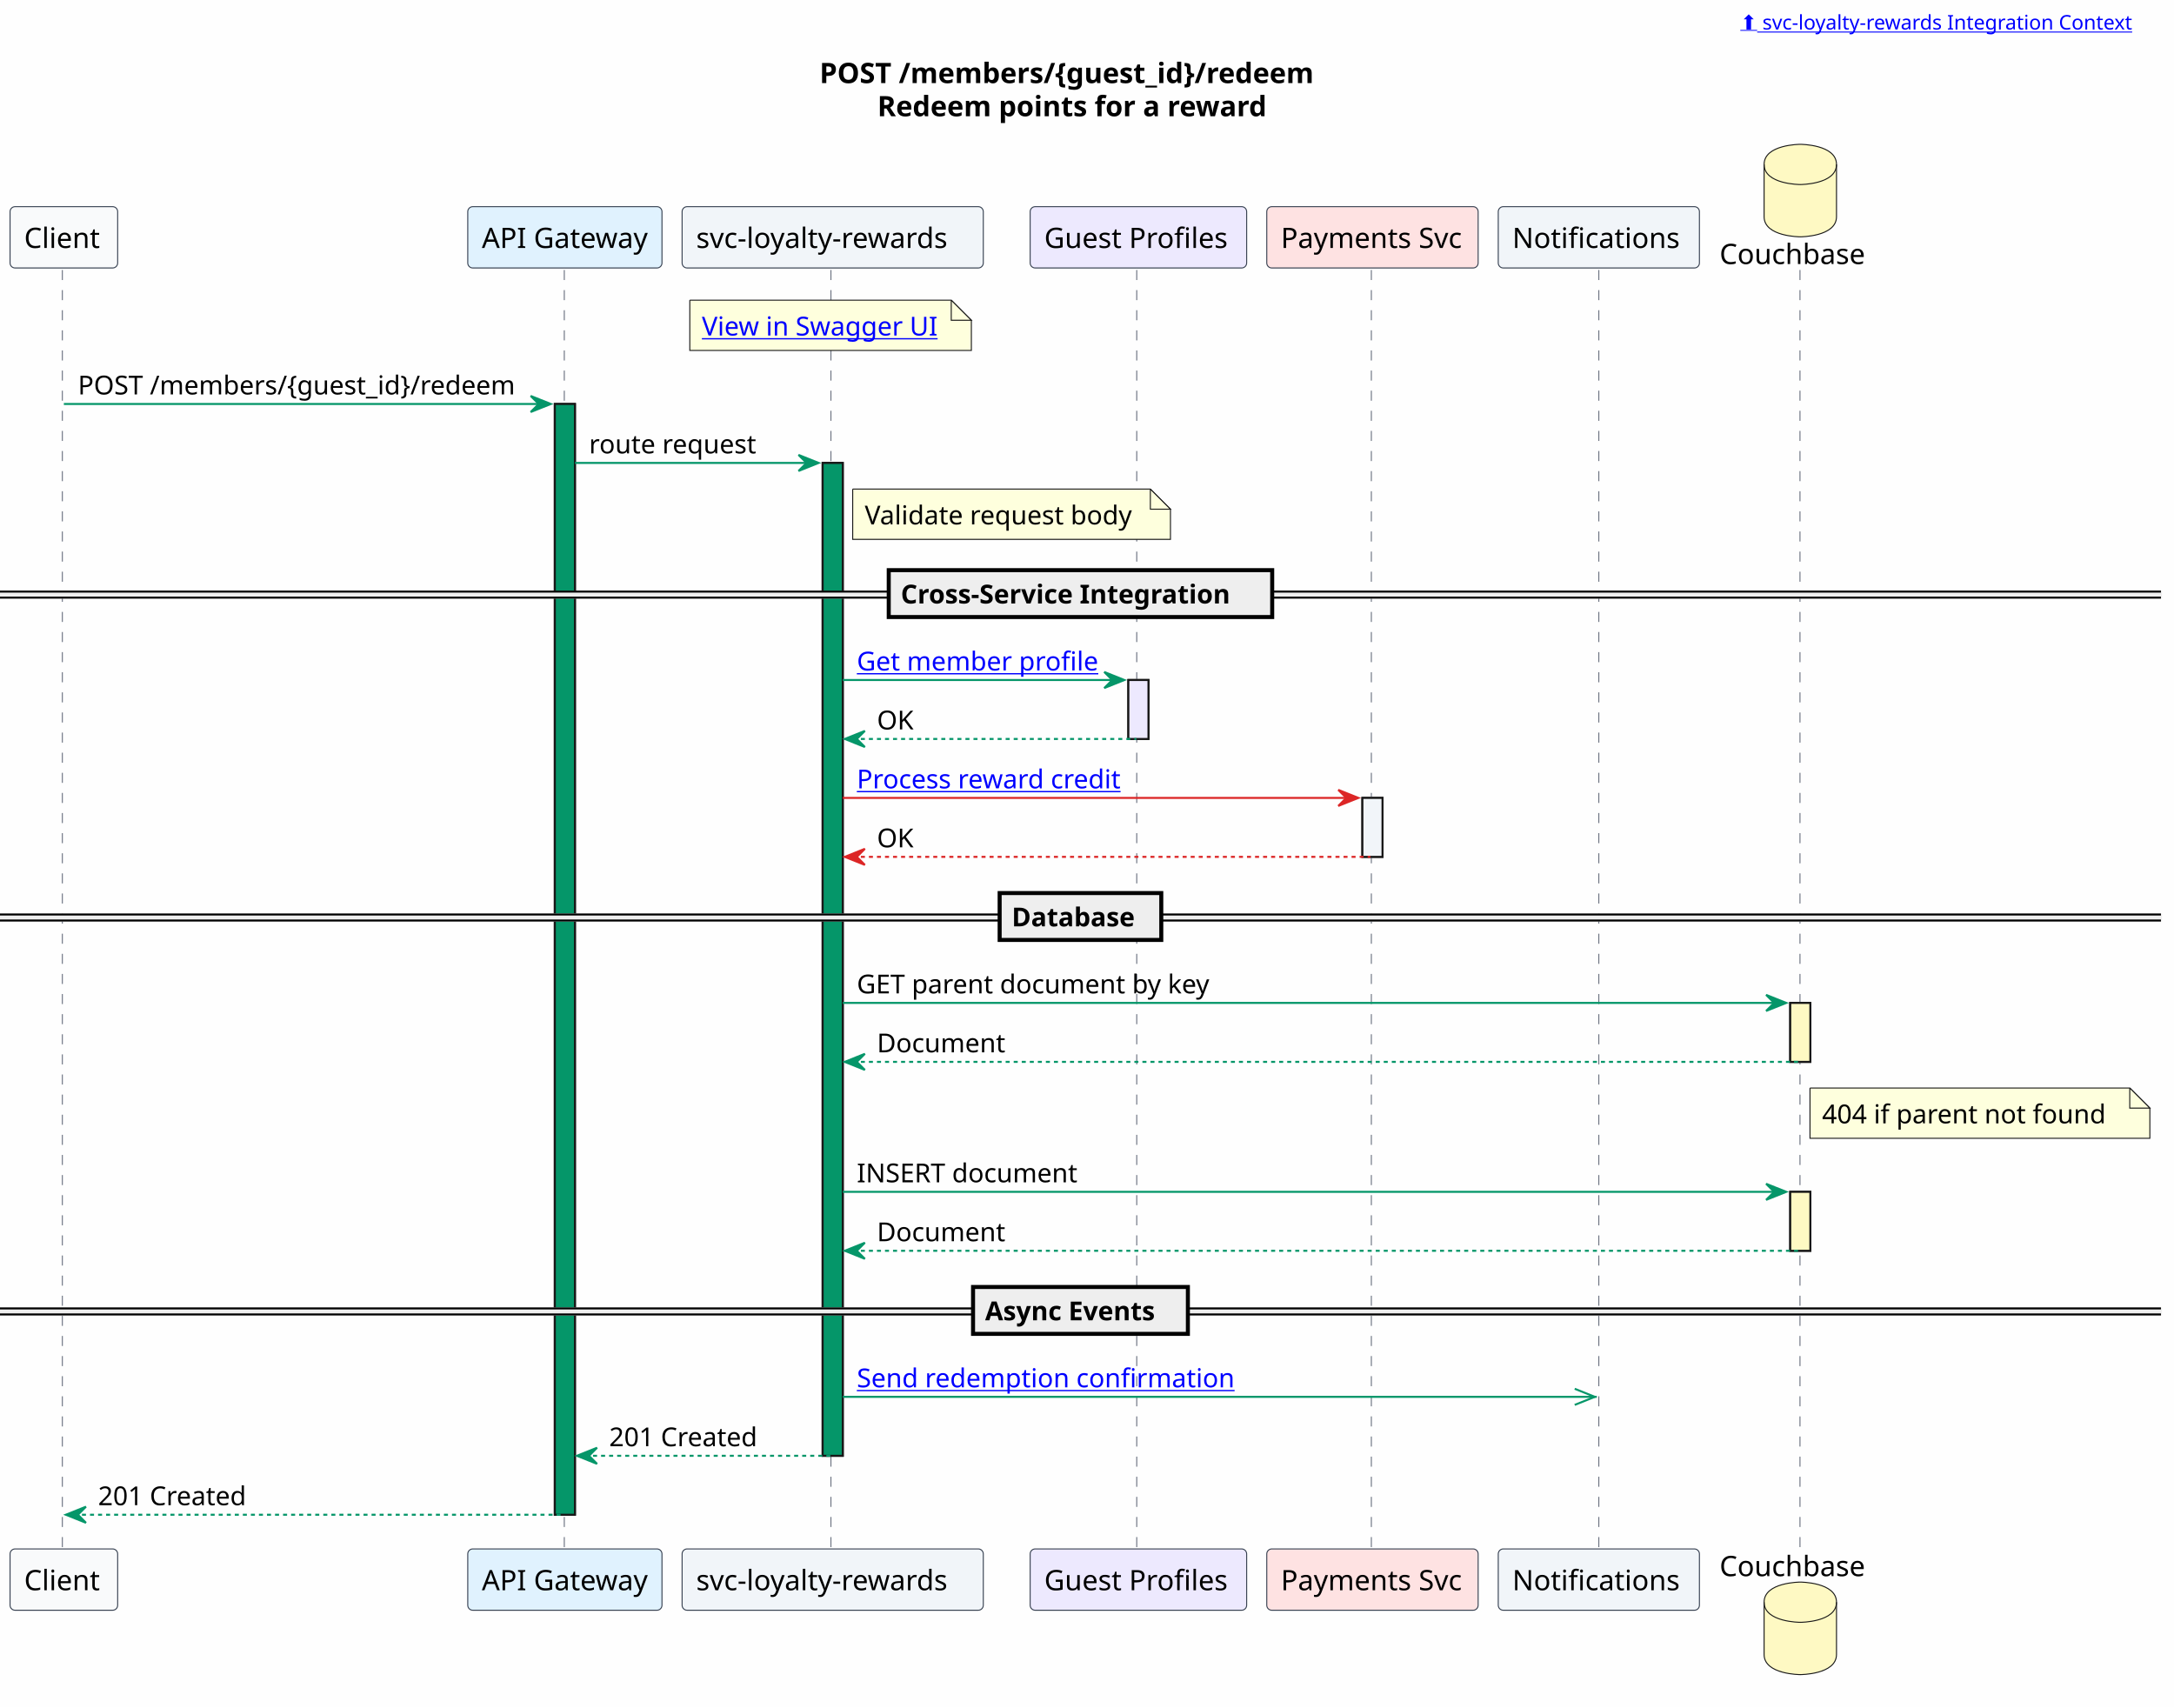
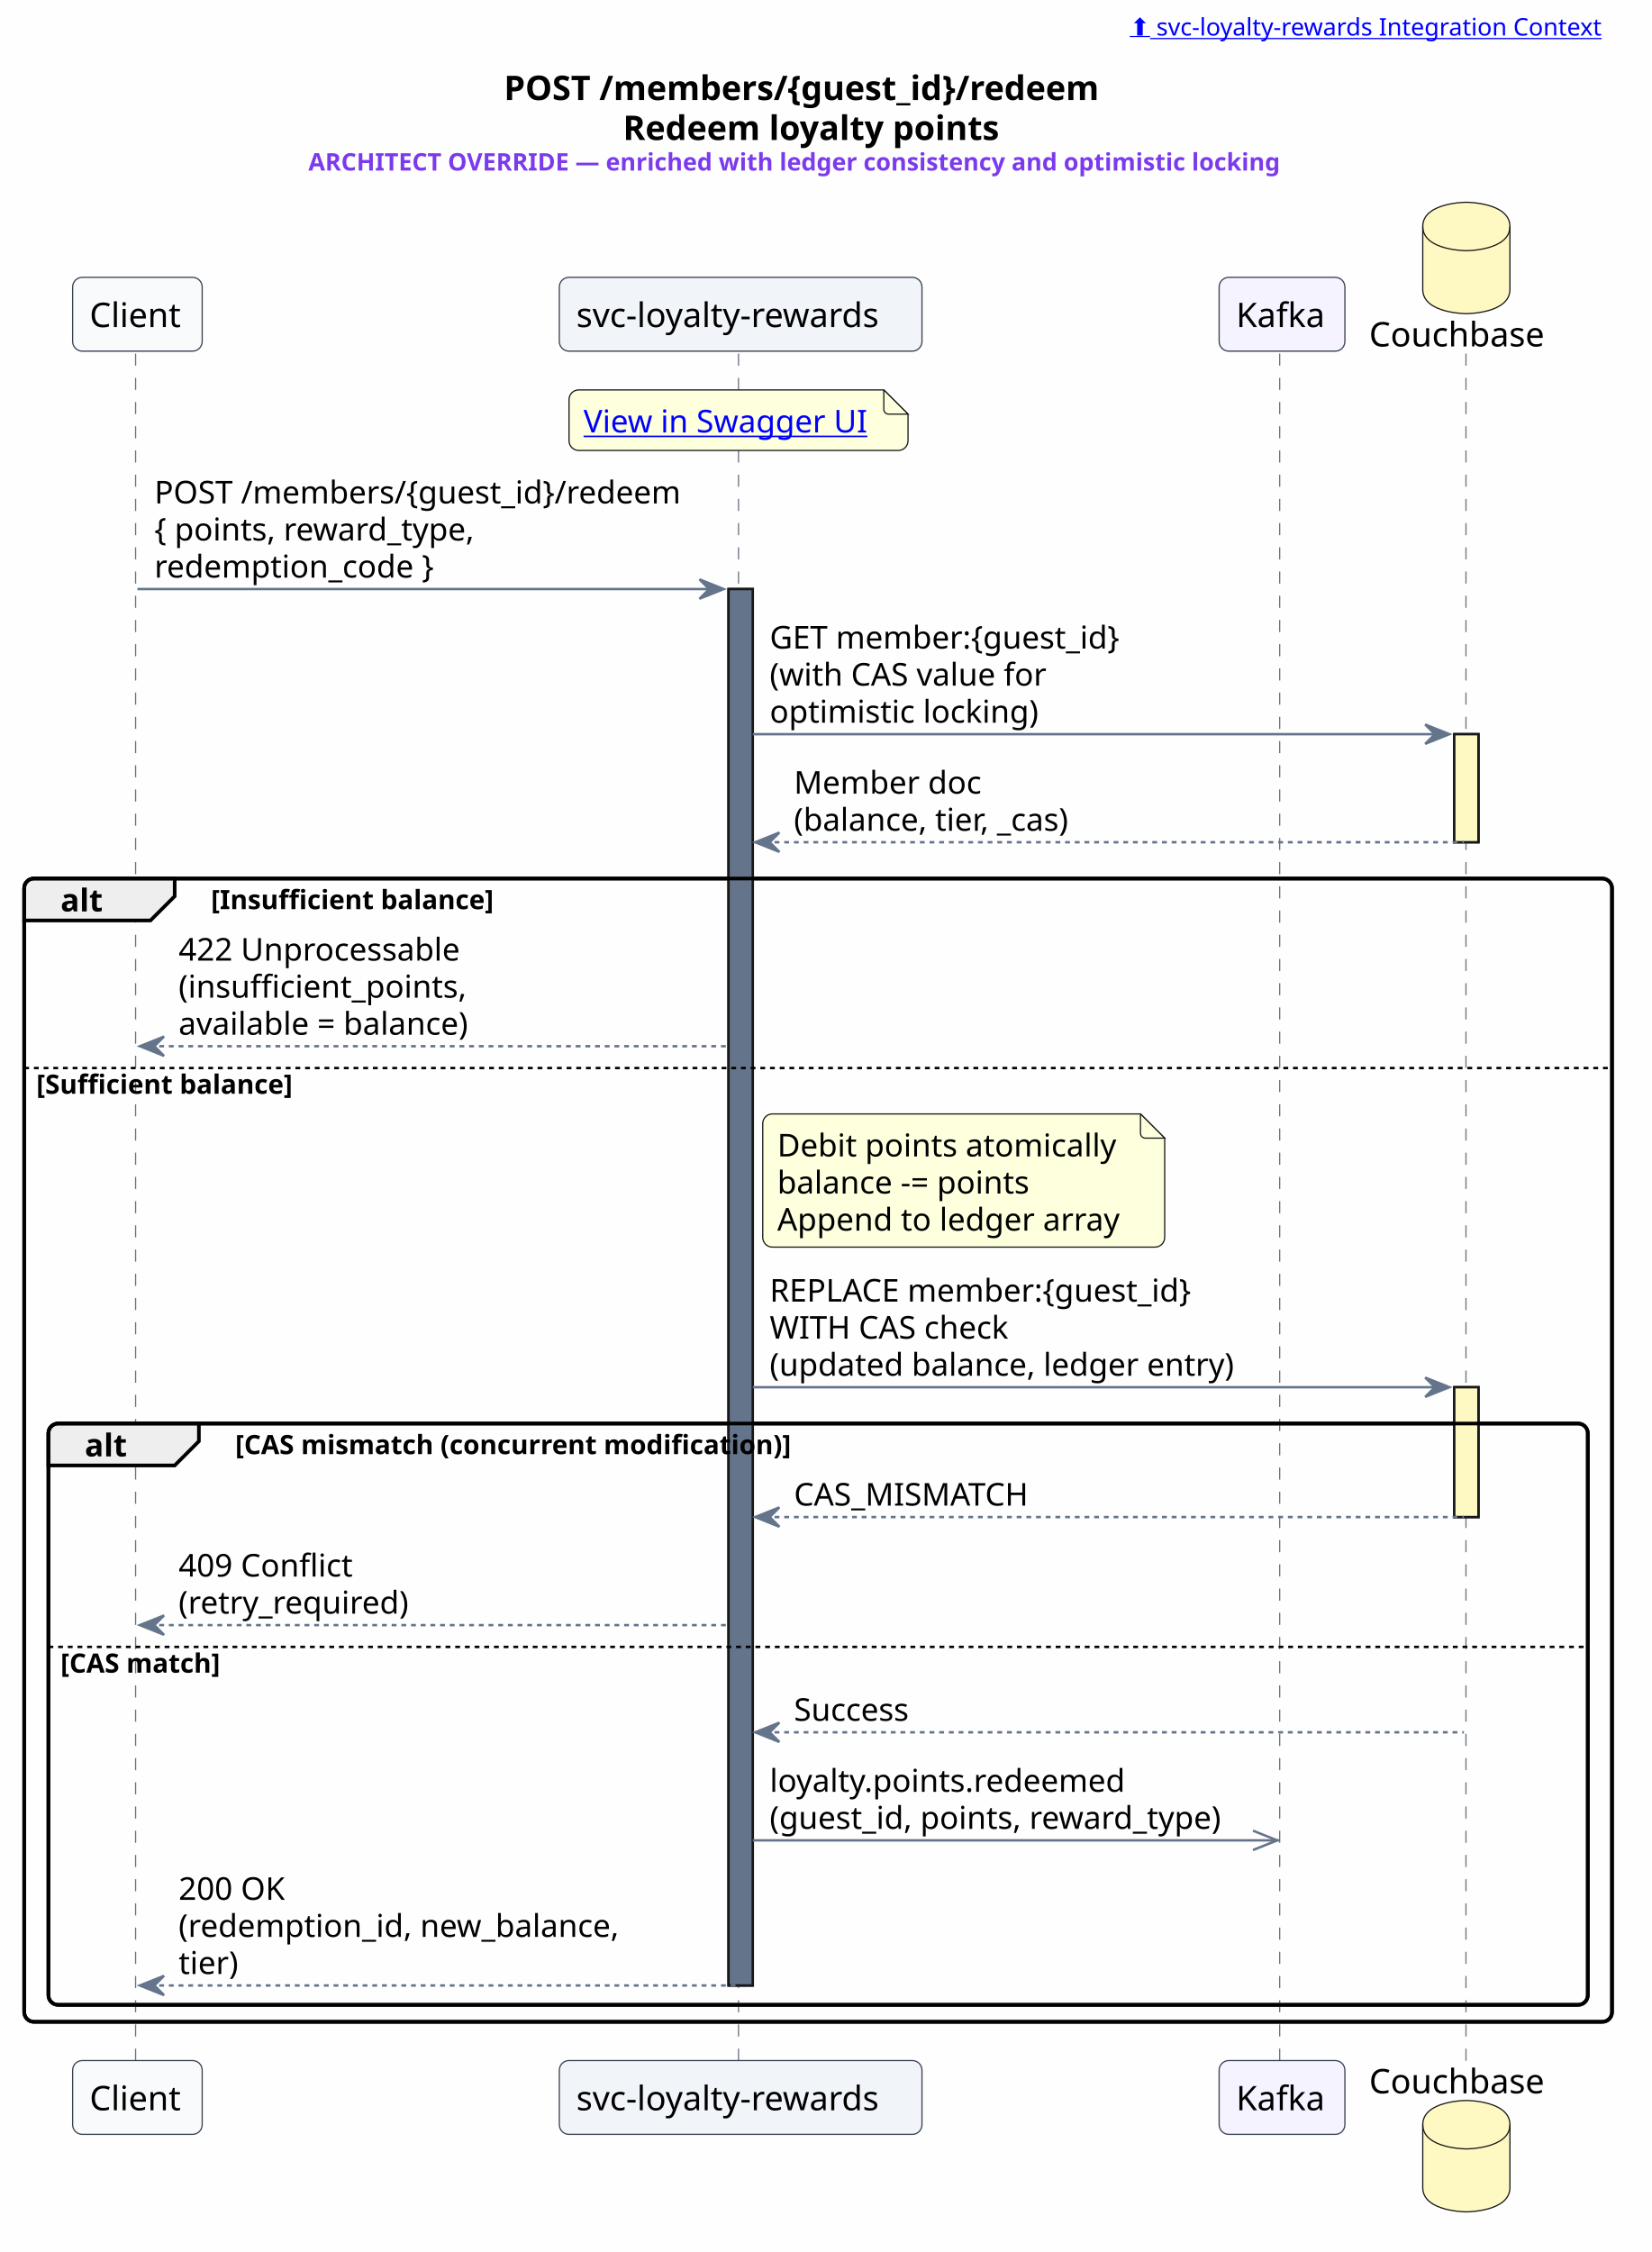
- <svg xmlns="http://www.w3.org/2000/svg" xmlns:xlink="http://www.w3.org/1999/xlink" contentStyleType="text/css" data-diagram-type="SEQUENCE" height="849px" preserveAspectRatio="none" style="width:1081px;height:849px;background:#FEFEFE;" version="1.1" viewBox="0 0 1081 849" width="1081px" zoomAndPan="magnify">
+ <svg xmlns="http://www.w3.org/2000/svg" xmlns:xlink="http://www.w3.org/1999/xlink" contentStyleType="text/css" data-diagram-type="SEQUENCE" height="930px" preserveAspectRatio="none" style="width:682px;height:930px;background:#FEFEFE;" version="1.1" viewBox="0 0 682 930" width="682px" zoomAndPan="magnify">
  <defs />
  <g>
-     <rect fill="#FEFEFE" height="849" style="stroke:none;stroke-width:1;" width="1081" x="0" y="0" />
-     <text fill="#000000" font-family="'Segoe UI'" font-size="14" font-weight="bold" lengthAdjust="spacing" textLength="258.501" x="407.501" y="41.312">POST /members/{guest_id}/redeem</text>
-     <text fill="#000000" font-family="'Segoe UI'" font-size="14" font-weight="bold" lengthAdjust="spacing" textLength="200.99" x="436.257" y="57.801">Redeem points for a reward</text>
+     <rect fill="#FEFEFE" height="930" style="stroke:none;stroke-width:1;" width="682" x="0" y="0" />
+     <text fill="#000000" font-family="'Segoe UI'" font-size="14" font-weight="bold" lengthAdjust="spacing" textLength="258.501" x="208.116" y="41.312">POST /members/{guest_id}/redeem</text>
+     <text fill="#000000" font-family="'Segoe UI'" font-size="14" font-weight="bold" lengthAdjust="spacing" textLength="160.18" x="257.277" y="57.801">Redeem loyalty points</text>
+     <text fill="#7C3AED" font-family="'Segoe UI'" font-size="10" font-weight="bold" lengthAdjust="spacing" textLength="420.005" x="127.364" y="70.422">ARCHITECT OVERRIDE — enriched with ledger consistency and optimistic locking</text>
    <g>
-       <rect fill="#059669" height="552.279" style="stroke:#181818;stroke-width:1;" width="10" x="275.878" y="200.863" />
+       <rect fill="#64748B" height="576.674" style="stroke:#181818;stroke-width:1;" width="10" x="300.878" y="243.262" />
    </g>
    <g>
-       <rect fill="#059669" height="493.658" style="stroke:#181818;stroke-width:1;" width="10" x="409.052" y="230.174" />
+       <rect fill="#FEF9C3" height="44.621" style="stroke:#181818;stroke-width:1;" width="10" x="600.576" y="303.193" />
    </g>
    <g>
-       <rect fill="#EDE9FE" height="29.311" style="stroke:#181818;stroke-width:1;" width="10" x="561.063" y="338.106" />
+       <rect fill="#FEF9C3" height="53.621" style="stroke:#181818;stroke-width:1;" width="10" x="600.576" y="572.875" />
    </g>
-     <g>
-       <rect fill="#F1F5F9" height="29.311" style="stroke:#181818;stroke-width:1;" width="10" x="677.44" y="396.727" />
-     </g>
-     <g>
-       <rect fill="#FEF9C3" height="29.311" style="stroke:#181818;stroke-width:1;" width="10" x="890.179" y="498.658" />
-     </g>
-     <g>
-       <rect fill="#FEF9C3" height="29.311" style="stroke:#181818;stroke-width:1;" width="10" x="890.179" y="592.59" />
-     </g>
+     <rect fill="none" height="472.121" rx="4" ry="4" style="stroke:#000000;stroke-width:1.5;" width="655.733" x="10" y="362.815" />
+     <rect fill="none" height="240.06" rx="4" ry="4" style="stroke:#000000;stroke-width:1.5;" width="635.733" x="20" y="587.875" />
    <g class="participant-lifeline" data-entity-uid="part1" data-qualified-name="Client" id="part1-lifeline">
      <g>
-         <rect fill="#000000" fill-opacity="0" height="636.9" width="8" x="27.752" y="134.242" />
-         <line style="stroke:#6B7280;stroke-width:0.5;stroke-dasharray:5,5;" x1="31" x2="31" y1="134.242" y2="771.143" />
+         <rect fill="#000000" fill-opacity="0" height="705.916" width="8" x="52.752" y="146.019" />
+         <line style="stroke:#6B7280;stroke-width:0.5;stroke-dasharray:5,5;" x1="56" x2="56" y1="146.019" y2="851.936" />
      </g>
    </g>
-     <g class="participant-lifeline" data-entity-uid="part2" data-qualified-name="GW" id="part2-lifeline">
+     <g class="participant-lifeline" data-entity-uid="part2" data-qualified-name="Svc" id="part2-lifeline">
      <g>
-         <rect fill="#000000" fill-opacity="0" height="636.9" width="8" x="276.878" y="134.242" />
-         <line style="stroke:#6B7280;stroke-width:0.5;stroke-dasharray:5,5;" x1="280.589" x2="280.589" y1="134.242" y2="771.143" />
+         <rect fill="#000000" fill-opacity="0" height="705.916" width="8" x="301.878" y="146.019" />
+         <line style="stroke:#6B7280;stroke-width:0.5;stroke-dasharray:5,5;" x1="304.994" x2="304.994" y1="146.019" y2="851.936" />
      </g>
    </g>
-     <g class="participant-lifeline" data-entity-uid="part3" data-qualified-name="Svc" id="part3-lifeline">
+     <g class="participant-lifeline" data-entity-uid="part3" data-qualified-name="Kafka" id="part3-lifeline">
      <g>
-         <rect fill="#000000" fill-opacity="0" height="636.9" width="8" x="410.052" y="134.242" />
-         <line style="stroke:#6B7280;stroke-width:0.5;stroke-dasharray:5,5;" x1="413.168" x2="413.168" y1="134.242" y2="771.143" />
+         <rect fill="#000000" fill-opacity="0" height="705.916" width="8" x="525.453" y="146.019" />
+         <line style="stroke:#6B7280;stroke-width:0.5;stroke-dasharray:5,5;" x1="528.487" x2="528.487" y1="146.019" y2="851.936" />
      </g>
    </g>
-     <g class="participant-lifeline" data-entity-uid="part4" data-qualified-name="GP" id="part4-lifeline">
+     <g class="participant-lifeline" data-entity-uid="part4" data-qualified-name="DB" id="part4-lifeline">
      <g>
-         <rect fill="#000000" fill-opacity="0" height="636.9" width="8" x="562.063" y="134.242" />
-         <line style="stroke:#6B7280;stroke-width:0.5;stroke-dasharray:5,5;" x1="565.237" x2="565.237" y1="134.242" y2="771.143" />
-       </g>
-     </g>
-     <g class="participant-lifeline" data-entity-uid="part5" data-qualified-name="Pay" id="part5-lifeline">
-       <g>
-         <rect fill="#000000" fill-opacity="0" height="636.9" width="8" x="678.44" y="134.242" />
-         <line style="stroke:#6B7280;stroke-width:0.5;stroke-dasharray:5,5;" x1="681.889" x2="681.889" y1="134.242" y2="771.143" />
-       </g>
-     </g>
-     <g class="participant-lifeline" data-entity-uid="part6" data-qualified-name="Ntfy" id="part6-lifeline">
-       <g>
-         <rect fill="#000000" fill-opacity="0" height="636.9" width="8" x="791.007" y="134.242" />
-         <line style="stroke:#6B7280;stroke-width:0.5;stroke-dasharray:5,5;" x1="794.992" x2="794.992" y1="134.242" y2="771.143" />
-       </g>
-     </g>
-     <g class="participant-lifeline" data-entity-uid="part7" data-qualified-name="DB" id="part7-lifeline">
-       <g>
-         <rect fill="#000000" fill-opacity="0" height="636.9" width="8" x="891.179" y="134.242" />
-         <line style="stroke:#6B7280;stroke-width:0.5;stroke-dasharray:5,5;" x1="895.022" x2="895.022" y1="134.242" y2="771.143" />
+         <rect fill="#000000" fill-opacity="0" height="705.916" width="8" x="601.576" y="146.019" />
+         <line style="stroke:#6B7280;stroke-width:0.5;stroke-dasharray:5,5;" x1="605.419" x2="605.419" y1="146.019" y2="851.936" />
      </g>
    </g>
    <g class="participant participant-head" data-entity-uid="part1" data-qualified-name="Client" id="part1-head">
      <a href="/applications/" target="_top" title="/applications/" xlink:actuate="onRequest" xlink:href="/applications/" xlink:show="new" xlink:title="/applications/" xlink:type="simple">
-         <rect fill="#F9FAFB" height="30.488" rx="2.5" ry="2.5" style="stroke:#374151;stroke-width:0.5;" width="53.505" x="5" y="102.754" />
-         <text fill="#000000" font-family="'Segoe UI'" font-size="14" lengthAdjust="spacing" textLength="39.505" x="12" y="123.289">Client</text>
+         <rect fill="#F9FAFB" height="30.488" rx="4" ry="4" style="stroke:#374151;stroke-width:0.5;" width="53.505" x="30" y="114.531" />
+         <text fill="#000000" font-family="'Segoe UI'" font-size="14" lengthAdjust="spacing" textLength="39.505" x="37" y="135.066">Client</text>
      </a>
    </g>
    <g class="participant participant-tail" data-entity-uid="part1" data-qualified-name="Client" id="part1-tail">
      <a href="/applications/" target="_top" title="/applications/" xlink:actuate="onRequest" xlink:href="/applications/" xlink:show="new" xlink:title="/applications/" xlink:type="simple">
-         <rect fill="#F9FAFB" height="30.488" rx="2.5" ry="2.5" style="stroke:#374151;stroke-width:0.5;" width="53.505" x="5" y="770.143" />
-         <text fill="#000000" font-family="'Segoe UI'" font-size="14" lengthAdjust="spacing" textLength="39.505" x="12" y="790.678">Client</text>
+         <rect fill="#F9FAFB" height="30.488" rx="4" ry="4" style="stroke:#374151;stroke-width:0.5;" width="53.505" x="30" y="850.936" />
+         <text fill="#000000" font-family="'Segoe UI'" font-size="14" lengthAdjust="spacing" textLength="39.505" x="37" y="871.471">Client</text>
      </a>
    </g>
-     <g class="participant participant-head" data-entity-uid="part2" data-qualified-name="GW" id="part2-head">
-       <a href="/actors/#api-gateway" target="_top" title="/actors/#api-gateway" xlink:actuate="onRequest" xlink:href="/actors/#api-gateway" xlink:show="new" xlink:title="/actors/#api-gateway" xlink:type="simple">
-         <rect fill="#E0F2FE" height="30.488" rx="2.5" ry="2.5" style="stroke:#374151;stroke-width:0.5;" width="96.578" x="232.589" y="102.754" />
-         <text fill="#000000" font-family="'Segoe UI'" font-size="14" lengthAdjust="spacing" textLength="82.578" x="239.589" y="123.289">API Gateway</text>
+     <g class="participant participant-head" data-entity-uid="part2" data-qualified-name="Svc" id="part2-head">
+       <a href="/microservices/svc-loyalty-rewards/" target="_top" title="/microservices/svc-loyalty-rewards/" xlink:actuate="onRequest" xlink:href="/microservices/svc-loyalty-rewards/" xlink:show="new" xlink:title="/microservices/svc-loyalty-rewards/" xlink:type="simple">
+         <rect fill="#F1F5F9" height="30.488" rx="4" ry="4" style="stroke:#374151;stroke-width:0.5;" width="149.769" x="230.994" y="114.531" />
+         <text fill="#000000" font-family="'Segoe UI'" font-size="14" lengthAdjust="spacing" textLength="135.769" x="237.994" y="135.066">svc-loyalty-rewards</text>
      </a>
    </g>
-     <g class="participant participant-tail" data-entity-uid="part2" data-qualified-name="GW" id="part2-tail">
-       <a href="/actors/#api-gateway" target="_top" title="/actors/#api-gateway" xlink:actuate="onRequest" xlink:href="/actors/#api-gateway" xlink:show="new" xlink:title="/actors/#api-gateway" xlink:type="simple">
-         <rect fill="#E0F2FE" height="30.488" rx="2.5" ry="2.5" style="stroke:#374151;stroke-width:0.5;" width="96.578" x="232.589" y="770.143" />
-         <text fill="#000000" font-family="'Segoe UI'" font-size="14" lengthAdjust="spacing" textLength="82.578" x="239.589" y="790.678">API Gateway</text>
+     <g class="participant participant-tail" data-entity-uid="part2" data-qualified-name="Svc" id="part2-tail">
+       <a href="/microservices/svc-loyalty-rewards/" target="_top" title="/microservices/svc-loyalty-rewards/" xlink:actuate="onRequest" xlink:href="/microservices/svc-loyalty-rewards/" xlink:show="new" xlink:title="/microservices/svc-loyalty-rewards/" xlink:type="simple">
+         <rect fill="#F1F5F9" height="30.488" rx="4" ry="4" style="stroke:#374151;stroke-width:0.5;" width="149.769" x="230.994" y="850.936" />
+         <text fill="#000000" font-family="'Segoe UI'" font-size="14" lengthAdjust="spacing" textLength="135.769" x="237.994" y="871.471">svc-loyalty-rewards</text>
      </a>
    </g>
-     <g class="participant participant-head" data-entity-uid="part3" data-qualified-name="Svc" id="part3-head">
-       <a href="/microservices/svc-loyalty-rewards/" target="_top" title="/microservices/svc-loyalty-rewards/" xlink:actuate="onRequest" xlink:href="/microservices/svc-loyalty-rewards/" xlink:show="new" xlink:title="/microservices/svc-loyalty-rewards/" xlink:type="simple">
-         <rect fill="#F1F5F9" height="30.488" rx="2.5" ry="2.5" style="stroke:#374151;stroke-width:0.5;" width="149.769" x="339.168" y="102.754" />
-         <text fill="#000000" font-family="'Segoe UI'" font-size="14" lengthAdjust="spacing" textLength="135.769" x="346.168" y="123.289">svc-loyalty-rewards</text>
+     <g class="participant participant-head" data-entity-uid="part3" data-qualified-name="Kafka" id="part3-head">
+       <a href="/architecture/events/" target="_top" title="/architecture/events/" xlink:actuate="onRequest" xlink:href="/architecture/events/" xlink:show="new" xlink:title="/architecture/events/" xlink:type="simple">
+         <rect fill="#F5F3FF" height="30.488" rx="4" ry="4" style="stroke:#374151;stroke-width:0.5;" width="51.933" x="503.487" y="114.531" />
+         <text fill="#000000" font-family="'Segoe UI'" font-size="14" lengthAdjust="spacing" textLength="37.933" x="510.487" y="135.066">Kafka</text>
      </a>
    </g>
-     <g class="participant participant-tail" data-entity-uid="part3" data-qualified-name="Svc" id="part3-tail">
-       <a href="/microservices/svc-loyalty-rewards/" target="_top" title="/microservices/svc-loyalty-rewards/" xlink:actuate="onRequest" xlink:href="/microservices/svc-loyalty-rewards/" xlink:show="new" xlink:title="/microservices/svc-loyalty-rewards/" xlink:type="simple">
-         <rect fill="#F1F5F9" height="30.488" rx="2.5" ry="2.5" style="stroke:#374151;stroke-width:0.5;" width="149.769" x="339.168" y="770.143" />
-         <text fill="#000000" font-family="'Segoe UI'" font-size="14" lengthAdjust="spacing" textLength="135.769" x="346.168" y="790.678">svc-loyalty-rewards</text>
+     <g class="participant participant-tail" data-entity-uid="part3" data-qualified-name="Kafka" id="part3-tail">
+       <a href="/architecture/events/" target="_top" title="/architecture/events/" xlink:actuate="onRequest" xlink:href="/architecture/events/" xlink:show="new" xlink:title="/architecture/events/" xlink:type="simple">
+         <rect fill="#F5F3FF" height="30.488" rx="4" ry="4" style="stroke:#374151;stroke-width:0.5;" width="51.933" x="503.487" y="850.936" />
+         <text fill="#000000" font-family="'Segoe UI'" font-size="14" lengthAdjust="spacing" textLength="37.933" x="510.487" y="871.471">Kafka</text>
      </a>
    </g>
-     <g class="participant participant-head" data-entity-uid="part4" data-qualified-name="GP" id="part4-head">
-       <a href="/microservices/svc-guest-profiles/" target="_top" title="/microservices/svc-guest-profiles/" xlink:actuate="onRequest" xlink:href="/microservices/svc-guest-profiles/" xlink:show="new" xlink:title="/microservices/svc-guest-profiles/" xlink:type="simple">
-         <rect fill="#EDE9FE" height="30.488" rx="2.5" ry="2.5" style="stroke:#374151;stroke-width:0.5;" width="107.652" x="512.237" y="102.754" />
-         <text fill="#000000" font-family="'Segoe UI'" font-size="14" lengthAdjust="spacing" textLength="93.652" x="519.237" y="123.289">Guest Profiles</text>
+     <g class="participant participant-head" data-entity-uid="part4" data-qualified-name="DB" id="part4-head">
+       <a href="/microservices/svc-loyalty-rewards/#data-store" target="_top" title="/microservices/svc-loyalty-rewards/#data-store" xlink:actuate="onRequest" xlink:href="/microservices/svc-loyalty-rewards/#data-store" xlink:show="new" xlink:title="/microservices/svc-loyalty-rewards/#data-store" xlink:type="simple">
+         <text fill="#000000" font-family="'Segoe UI'" font-size="14" lengthAdjust="spacing" textLength="74.314" x="565.419" y="143.066">Couchbase</text>
+         <path d="M587.576,93.531 C587.576,83.531 605.576,83.531 605.576,83.531 C605.576,83.531 623.576,83.531 623.576,93.531 L623.576,119.531 C623.576,129.531 605.576,129.531 605.576,129.531 C605.576,129.531 587.576,129.531 587.576,119.531 L587.576,93.531" fill="#FEF9C3" style="stroke:#181818;stroke-width:0.5;" />
+         <path d="M587.576,93.531 C587.576,103.531 605.576,103.531 605.576,103.531 C605.576,103.531 623.576,103.531 623.576,93.531" fill="none" style="stroke:#181818;stroke-width:0.5;" />
      </a>
    </g>
-     <g class="participant participant-tail" data-entity-uid="part4" data-qualified-name="GP" id="part4-tail">
-       <a href="/microservices/svc-guest-profiles/" target="_top" title="/microservices/svc-guest-profiles/" xlink:actuate="onRequest" xlink:href="/microservices/svc-guest-profiles/" xlink:show="new" xlink:title="/microservices/svc-guest-profiles/" xlink:type="simple">
-         <rect fill="#EDE9FE" height="30.488" rx="2.5" ry="2.5" style="stroke:#374151;stroke-width:0.5;" width="107.652" x="512.237" y="770.143" />
-         <text fill="#000000" font-family="'Segoe UI'" font-size="14" lengthAdjust="spacing" textLength="93.652" x="519.237" y="790.678">Guest Profiles</text>
-       </a>
-     </g>
-     <g class="participant participant-head" data-entity-uid="part5" data-qualified-name="Pay" id="part5-head">
-       <a href="/microservices/svc-payments/" target="_top" title="/microservices/svc-payments/" xlink:actuate="onRequest" xlink:href="/microservices/svc-payments/" xlink:show="new" xlink:title="/microservices/svc-payments/" xlink:type="simple">
-         <rect fill="#FEE2E2" height="30.488" rx="2.5" ry="2.5" style="stroke:#374151;stroke-width:0.5;" width="105.103" x="629.889" y="102.754" />
-         <text fill="#000000" font-family="'Segoe UI'" font-size="14" lengthAdjust="spacing" textLength="91.103" x="636.889" y="123.289">Payments Svc</text>
-       </a>
-     </g>
-     <g class="participant participant-tail" data-entity-uid="part5" data-qualified-name="Pay" id="part5-tail">
-       <a href="/microservices/svc-payments/" target="_top" title="/microservices/svc-payments/" xlink:actuate="onRequest" xlink:href="/microservices/svc-payments/" xlink:show="new" xlink:title="/microservices/svc-payments/" xlink:type="simple">
-         <rect fill="#FEE2E2" height="30.488" rx="2.5" ry="2.5" style="stroke:#374151;stroke-width:0.5;" width="105.103" x="629.889" y="770.143" />
-         <text fill="#000000" font-family="'Segoe UI'" font-size="14" lengthAdjust="spacing" textLength="91.103" x="636.889" y="790.678">Payments Svc</text>
-       </a>
-     </g>
-     <g class="participant participant-head" data-entity-uid="part6" data-qualified-name="Ntfy" id="part6-head">
-       <a href="/microservices/svc-notifications/" target="_top" title="/microservices/svc-notifications/" xlink:actuate="onRequest" xlink:href="/microservices/svc-notifications/" xlink:show="new" xlink:title="/microservices/svc-notifications/" xlink:type="simple">
-         <rect fill="#F1F5F9" height="30.488" rx="2.5" ry="2.5" style="stroke:#374151;stroke-width:0.5;" width="100.03" x="744.992" y="102.754" />
-         <text fill="#000000" font-family="'Segoe UI'" font-size="14" lengthAdjust="spacing" textLength="86.03" x="751.992" y="123.289">Notifications</text>
-       </a>
-     </g>
-     <g class="participant participant-tail" data-entity-uid="part6" data-qualified-name="Ntfy" id="part6-tail">
-       <a href="/microservices/svc-notifications/" target="_top" title="/microservices/svc-notifications/" xlink:actuate="onRequest" xlink:href="/microservices/svc-notifications/" xlink:show="new" xlink:title="/microservices/svc-notifications/" xlink:type="simple">
-         <rect fill="#F1F5F9" height="30.488" rx="2.5" ry="2.5" style="stroke:#374151;stroke-width:0.5;" width="100.03" x="744.992" y="770.143" />
-         <text fill="#000000" font-family="'Segoe UI'" font-size="14" lengthAdjust="spacing" textLength="86.03" x="751.992" y="790.678">Notifications</text>
-       </a>
-     </g>
-     <g class="participant participant-head" data-entity-uid="part7" data-qualified-name="DB" id="part7-head">
+     <g class="participant participant-tail" data-entity-uid="part4" data-qualified-name="DB" id="part4-tail">
      <a href="/microservices/svc-loyalty-rewards/#data-store" target="_top" title="/microservices/svc-loyalty-rewards/#data-store" xlink:actuate="onRequest" xlink:href="/microservices/svc-loyalty-rewards/#data-store" xlink:show="new" xlink:title="/microservices/svc-loyalty-rewards/#data-store" xlink:type="simple">
-         <text fill="#000000" font-family="'Segoe UI'" font-size="14" lengthAdjust="spacing" textLength="74.314" x="855.022" y="131.289">Couchbase</text>
-         <path d="M877.179,81.754 C877.179,71.754 895.179,71.754 895.179,71.754 C895.179,71.754 913.179,71.754 913.179,81.754 L913.179,107.754 C913.179,117.754 895.179,117.754 895.179,117.754 C895.179,117.754 877.179,117.754 877.179,107.754 L877.179,81.754" fill="#FEF9C3" style="stroke:#181818;stroke-width:0.5;" />
-         <path d="M877.179,81.754 C877.179,91.754 895.179,91.754 895.179,91.754 C895.179,91.754 913.179,91.754 913.179,81.754" fill="none" style="stroke:#181818;stroke-width:0.5;" />
-       </a>
-     </g>
-     <g class="participant participant-tail" data-entity-uid="part7" data-qualified-name="DB" id="part7-tail">
-       <a href="/microservices/svc-loyalty-rewards/#data-store" target="_top" title="/microservices/svc-loyalty-rewards/#data-store" xlink:actuate="onRequest" xlink:href="/microservices/svc-loyalty-rewards/#data-store" xlink:show="new" xlink:title="/microservices/svc-loyalty-rewards/#data-store" xlink:type="simple">
-         <text fill="#000000" font-family="'Segoe UI'" font-size="14" lengthAdjust="spacing" textLength="74.314" x="855.022" y="783.678">Couchbase</text>
-         <path d="M877.179,796.631 C877.179,786.631 895.179,786.631 895.179,786.631 C895.179,786.631 913.179,786.631 913.179,796.631 L913.179,822.631 C913.179,832.631 895.179,832.631 895.179,832.631 C895.179,832.631 877.179,832.631 877.179,822.631 L877.179,796.631" fill="#FEF9C3" style="stroke:#181818;stroke-width:0.5;" />
-         <path d="M877.179,796.631 C877.179,806.631 895.179,806.631 895.179,806.631 C895.179,806.631 913.179,806.631 913.179,796.631" fill="none" style="stroke:#181818;stroke-width:0.5;" />
+         <text fill="#000000" font-family="'Segoe UI'" font-size="14" lengthAdjust="spacing" textLength="74.314" x="565.419" y="864.471">Couchbase</text>
+         <path d="M587.576,877.424 C587.576,867.424 605.576,867.424 605.576,867.424 C605.576,867.424 623.576,867.424 623.576,877.424 L623.576,903.424 C623.576,913.424 605.576,913.424 605.576,913.424 C605.576,913.424 587.576,913.424 587.576,903.424 L587.576,877.424" fill="#FEF9C3" style="stroke:#181818;stroke-width:0.5;" />
+         <path d="M587.576,877.424 C587.576,887.424 605.576,887.424 605.576,887.424 C605.576,887.424 623.576,887.424 623.576,877.424" fill="none" style="stroke:#181818;stroke-width:0.5;" />
      </a>
    </g>
    <g>
-       <rect fill="#059669" height="552.279" style="stroke:#181818;stroke-width:1;" width="10" x="275.878" y="200.863" />
+       <rect fill="#64748B" height="576.674" style="stroke:#181818;stroke-width:1;" width="10" x="300.878" y="243.262" />
    </g>
    <g>
-       <rect fill="#059669" height="493.658" style="stroke:#181818;stroke-width:1;" width="10" x="409.052" y="230.174" />
+       <rect fill="#FEF9C3" height="44.621" style="stroke:#181818;stroke-width:1;" width="10" x="600.576" y="303.193" />
    </g>
    <g>
-       <rect fill="#EDE9FE" height="29.311" style="stroke:#181818;stroke-width:1;" width="10" x="561.063" y="338.106" />
+       <rect fill="#FEF9C3" height="53.621" style="stroke:#181818;stroke-width:1;" width="10" x="600.576" y="572.875" />
    </g>
-     <g>
-       <rect fill="#F1F5F9" height="29.311" style="stroke:#181818;stroke-width:1;" width="10" x="677.44" y="396.727" />
-     </g>
-     <g>
-       <rect fill="#FEF9C3" height="29.311" style="stroke:#181818;stroke-width:1;" width="10" x="890.179" y="498.658" />
-     </g>
-     <g>
-       <rect fill="#FEF9C3" height="29.311" style="stroke:#181818;stroke-width:1;" width="10" x="890.179" y="592.59" />
-     </g>
-     <path d="M343,149.242 L343,174.242 L483,174.242 L483,159.242 L473,149.242 L343,149.242" fill="#FEFFDD" style="stroke:#181818;stroke-width:0.5;" />
-     <path d="M473,149.242 L473,159.242 L483,159.242 L473,149.242" fill="#FEFFDD" style="stroke:#181818;stroke-width:0.5;" />
-     <a href="/services/api/svc-loyalty-rewards.html#/Transactions/redeemPoints" target="_top" title="/services/api/svc-loyalty-rewards.html#/Transactions/redeemPoints" xlink:actuate="onRequest" xlink:href="/services/api/svc-loyalty-rewards.html#/Transactions/redeemPoints" xlink:show="new" xlink:title="/services/api/svc-loyalty-rewards.html#/Transactions/redeemPoints" xlink:type="simple">
-       <text fill="#0000FF" font-family="'Segoe UI'" font-size="13" lengthAdjust="spacing" text-decoration="underline" textLength="119.406" x="349" y="166.81">View in Swagger UI</text>
+     <path d="M235,165.019 L235,182.019 A4,4 0 0 0 239,186.019 L371,186.019 A4,4 0 0 0 375,182.019 L375,171.019 L365,161.019 L239,161.019 A4,4 0 0 0 235,165.019" fill="#FEFFDD" style="stroke:#181818;stroke-width:0.5;" />
+     <path d="M365,161.019 L365,169.019 A2,2 0 0 0 367,171.019 L375,171.019 L365,161.019" fill="#FEFFDD" style="stroke:#181818;stroke-width:0.5;" />
+     <a href="/services/api/svc-loyalty-rewards.html" target="_top" title="/services/api/svc-loyalty-rewards.html" xlink:actuate="onRequest" xlink:href="/services/api/svc-loyalty-rewards.html" xlink:show="new" xlink:title="/services/api/svc-loyalty-rewards.html" xlink:type="simple">
+       <text fill="#0000FF" font-family="'Segoe UI'" font-size="13" lengthAdjust="spacing" text-decoration="underline" textLength="119.406" x="241" y="178.588">View in Swagger UI</text>
    </a>
    <g class="message" data-entity-1="part1" data-entity-2="part2" id="msg1">
-       <polygon fill="#059669" points="263.878,196.863,273.878,200.863,263.878,204.863,267.878,200.863" style="stroke:#059669;stroke-width:1;" />
-       <line style="stroke:#059669;stroke-width:1;" x1="31.752" x2="269.878" y1="200.863" y2="200.863" />
-       <text fill="#000000" font-family="'Segoe UI'" font-size="13" lengthAdjust="spacing" textLength="225.126" x="38.752" y="196.121">POST /members/{guest_id}/redeem</text>
+       <polygon fill="#64748B" points="288.878,239.262,298.878,243.262,288.878,247.262,292.878,243.262" style="stroke:#64748B;stroke-width:1;" />
+       <line style="stroke:#64748B;stroke-width:1;" x1="56.752" x2="294.878" y1="243.262" y2="243.262" />
+       <text fill="#000000" font-family="'Segoe UI'" font-size="13" lengthAdjust="spacing" textLength="225.126" x="63.752" y="207.898">POST /members/{guest_id}/redeem</text>
+       <text fill="#000000" font-family="'Segoe UI'" font-size="13" lengthAdjust="spacing" textLength="137.001" x="63.752" y="223.209">{ points, reward_type,</text>
+       <text fill="#000000" font-family="'Segoe UI'" font-size="13" lengthAdjust="spacing" textLength="117.889" x="63.752" y="238.519">redemption_code }</text>
    </g>
-     <g class="message" data-entity-1="part2" data-entity-2="part3" id="msg2">
-       <polygon fill="#059669" points="397.052,226.174,407.052,230.174,397.052,234.174,401.052,230.174" style="stroke:#059669;stroke-width:1;" />
-       <line style="stroke:#059669;stroke-width:1;" x1="285.878" x2="403.052" y1="230.174" y2="230.174" />
-       <text fill="#000000" font-family="'Segoe UI'" font-size="13" lengthAdjust="spacing" textLength="85.135" x="292.878" y="225.432">route request</text>
+     <g class="message" data-entity-1="part2" data-entity-2="part4" id="msg2">
+       <polygon fill="#64748B" points="588.576,299.193,598.576,303.193,588.576,307.193,592.576,303.193" style="stroke:#64748B;stroke-width:1;" />
+       <line style="stroke:#64748B;stroke-width:1;" x1="310.878" x2="594.576" y1="303.193" y2="303.193" />
+       <text fill="#000000" font-family="'Segoe UI'" font-size="13" lengthAdjust="spacing" textLength="146.948" x="317.878" y="267.83">GET member:{guest_id}</text>
+       <text fill="#000000" font-family="'Segoe UI'" font-size="13" lengthAdjust="spacing" textLength="119.298" x="317.878" y="283.141">(with CAS value for</text>
+       <text fill="#000000" font-family="'Segoe UI'" font-size="13" lengthAdjust="spacing" textLength="116.86" x="317.878" y="298.451">optimistic locking)</text>
    </g>
-     <path d="M424,243.174 L424,268.174 L582,268.174 L582,253.174 L572,243.174 L424,243.174" fill="#FEFFDD" style="stroke:#181818;stroke-width:0.5;" />
-     <path d="M572,243.174 L572,253.174 L582,253.174 L572,243.174" fill="#FEFFDD" style="stroke:#181818;stroke-width:0.5;" />
-     <text fill="#000000" font-family="'Segoe UI'" font-size="13" lengthAdjust="spacing" textLength="137.573" x="430" y="260.742">Validate request body</text>
-     <rect fill="#EEEEEE" height="3" style="stroke:#EEEEEE;stroke-width:1;" width="1074.503" x="0" y="294.14" />
-     <line style="stroke:#000000;stroke-width:1;" x1="0" x2="1074.503" y1="294.14" y2="294.14" />
-     <line style="stroke:#000000;stroke-width:1;" x1="0" x2="1074.503" y1="297.14" y2="297.14" />
-     <rect fill="#EEEEEE" height="23.311" style="stroke:#000000;stroke-width:2;" width="190.674" x="441.915" y="283.484" />
-     <text fill="#000000" font-family="'Segoe UI'" font-size="13" font-weight="bold" lengthAdjust="spacing" textLength="172.39" x="447.915" y="300.053">Cross-Service Integration</text>
-     <g class="message" data-entity-1="part3" data-entity-2="part4" id="msg3">
-       <polygon fill="#059669" points="549.063,334.106,559.063,338.106,549.063,342.106,553.063,338.106" style="stroke:#059669;stroke-width:1;" />
-       <line style="stroke:#059669;stroke-width:1;" x1="419.052" x2="555.063" y1="338.106" y2="338.106" />
-       <a href="/microservices/svc-guest-profiles/#get-guestsguest_id-get-guest-profile" target="_top" title="/microservices/svc-guest-profiles/#get-guestsguest_id-get-guest-profile" xlink:actuate="onRequest" xlink:href="/microservices/svc-guest-profiles/#get-guestsguest_id-get-guest-profile" xlink:show="new" xlink:title="/microservices/svc-guest-profiles/#get-guestsguest_id-get-guest-profile" xlink:type="simple">
-         <text fill="#0000FF" font-family="'Segoe UI'" font-size="13" lengthAdjust="spacing" text-decoration="underline" textLength="123.011" x="426.052" y="333.363">Get member profile</text>
-       </a>
+     <g class="message" data-entity-1="part4" data-entity-2="part2" id="msg3">
+       <polygon fill="#64748B" points="321.878,343.815,311.878,347.815,321.878,351.815,317.878,347.815" style="stroke:#64748B;stroke-width:1;" />
+       <line style="stroke:#64748B;stroke-width:1;stroke-dasharray:2,2;" x1="315.878" x2="604.576" y1="347.815" y2="347.815" />
+       <text fill="#000000" font-family="'Segoe UI'" font-size="13" lengthAdjust="spacing" textLength="78.26" x="327.878" y="327.762">Member doc</text>
+       <text fill="#000000" font-family="'Segoe UI'" font-size="13" lengthAdjust="spacing" textLength="121.323" x="327.878" y="343.072">(balance, tier, _cas)</text>
    </g>
-     <g class="message" data-entity-1="part4" data-entity-2="part3" id="msg4">
-       <polygon fill="#059669" points="430.052,363.416,420.052,367.416,430.052,371.416,426.052,367.416" style="stroke:#059669;stroke-width:1;" />
-       <line style="stroke:#059669;stroke-width:1;stroke-dasharray:2,2;" x1="424.052" x2="565.063" y1="367.416" y2="367.416" />
-       <text fill="#000000" font-family="'Segoe UI'" font-size="13" lengthAdjust="spacing" textLength="18.586" x="436.052" y="362.674">OK</text>
+     <path d="M14,362.815 L72.139,362.815 L72.139,370.125 L62.139,380.125 L10,380.125 L10,366.815 A4,4 0 0 1 14,362.815" fill="#EEEEEE" style="stroke:#000000;stroke-width:1.5;" />
+     <rect fill="none" height="472.121" rx="4" ry="4" style="stroke:#000000;stroke-width:1.5;" width="655.733" x="10" y="362.815" />
+     <text fill="#000000" font-family="'Segoe UI'" font-size="13" font-weight="bold" lengthAdjust="spacing" textLength="17.139" x="25" y="376.383">alt</text>
+     <text fill="#000000" font-family="'Segoe UI'" font-size="11" font-weight="bold" lengthAdjust="spacing" textLength="119.673" x="87.139" y="375.449">[Insufficient balance]</text>
+     <g class="message" data-entity-1="part2" data-entity-2="part1" id="msg4">
+       <polygon fill="#64748B" points="67.752,428.057,57.752,432.057,67.752,436.057,63.752,432.057" style="stroke:#64748B;stroke-width:1;" />
+       <line style="stroke:#64748B;stroke-width:1;stroke-dasharray:2,2;" x1="61.752" x2="299.878" y1="432.057" y2="432.057" />
+       <text fill="#000000" font-family="'Segoe UI'" font-size="13" lengthAdjust="spacing" textLength="120.853" x="73.752" y="396.693">422 Unprocessable</text>
+       <text fill="#000000" font-family="'Segoe UI'" font-size="13" lengthAdjust="spacing" textLength="124.751" x="73.752" y="412.004">(insufficient_points,</text>
+       <text fill="#000000" font-family="'Segoe UI'" font-size="13" lengthAdjust="spacing" textLength="126.02" x="73.752" y="427.315">available = balance)</text>
    </g>
-     <g class="message" data-entity-1="part3" data-entity-2="part5" id="msg5">
-       <polygon fill="#DC2626" points="665.44,392.727,675.44,396.727,665.44,400.727,669.44,396.727" style="stroke:#DC2626;stroke-width:1;" />
-       <line style="stroke:#DC2626;stroke-width:1;" x1="419.052" x2="671.44" y1="396.727" y2="396.727" />
-       <a href="/microservices/svc-payments/#post-payments-process-a-payment" target="_top" title="/microservices/svc-payments/#post-payments-process-a-payment" xlink:actuate="onRequest" xlink:href="/microservices/svc-payments/#post-payments-process-a-payment" xlink:show="new" xlink:title="/microservices/svc-payments/#post-payments-process-a-payment" xlink:type="simple">
-         <text fill="#0000FF" font-family="'Segoe UI'" font-size="13" lengthAdjust="spacing" text-decoration="underline" textLength="135.154" x="426.052" y="391.984">Process reward credit</text>
-       </a>
+     <line style="stroke:#000000;stroke-width:1;stroke-dasharray:2,2;" x1="10" x2="665.733" y1="441.057" y2="441.057" />
+     <text fill="#000000" font-family="'Segoe UI'" font-size="11" font-weight="bold" lengthAdjust="spacing" textLength="108.867" x="15" y="451.691">[Sufficient balance]</text>
+     <path d="M315,464.012 L315,511.012 A4,4 0 0 0 319,515.012 L477,515.012 A4,4 0 0 0 481,511.012 L481,470.012 L471,460.012 L319,460.012 A4,4 0 0 0 315,464.012" fill="#FEFFDD" style="stroke:#181818;stroke-width:0.5;" />
+     <path d="M471,460.012 L471,468.012 A2,2 0 0 0 473,470.012 L481,470.012 L471,460.012" fill="#FEFFDD" style="stroke:#181818;stroke-width:0.5;" />
+     <text fill="#000000" font-family="'Segoe UI'" font-size="13" lengthAdjust="spacing" textLength="145.558" x="321" y="477.58">Debit points atomically</text>
+     <text fill="#000000" font-family="'Segoe UI'" font-size="13" lengthAdjust="spacing" textLength="113.832" x="321" y="492.891">balance -= points</text>
+     <text fill="#000000" font-family="'Segoe UI'" font-size="13" lengthAdjust="spacing" textLength="145.653" x="321" y="508.201">Append to ledger array</text>
+     <g class="message" data-entity-1="part2" data-entity-2="part4" id="msg5">
+       <polygon fill="#64748B" points="588.576,568.875,598.576,572.875,588.576,576.875,592.576,572.875" style="stroke:#64748B;stroke-width:1;" />
+       <line style="stroke:#64748B;stroke-width:1;" x1="310.878" x2="594.576" y1="572.875" y2="572.875" />
+       <text fill="#000000" font-family="'Segoe UI'" font-size="13" lengthAdjust="spacing" textLength="176.681" x="317.878" y="537.512">REPLACE member:{guest_id}</text>
+       <text fill="#000000" font-family="'Segoe UI'" font-size="13" lengthAdjust="spacing" textLength="102.058" x="317.878" y="552.822">WITH CAS check</text>
+       <text fill="#000000" font-family="'Segoe UI'" font-size="13" lengthAdjust="spacing" textLength="197.209" x="317.878" y="568.133">(updated balance, ledger entry)</text>
    </g>
-     <g class="message" data-entity-1="part5" data-entity-2="part3" id="msg6">
-       <polygon fill="#DC2626" points="430.052,422.037,420.052,426.037,430.052,430.037,426.052,426.037" style="stroke:#DC2626;stroke-width:1;" />
-       <line style="stroke:#DC2626;stroke-width:1;stroke-dasharray:2,2;" x1="424.052" x2="681.44" y1="426.037" y2="426.037" />
-       <text fill="#000000" font-family="'Segoe UI'" font-size="13" lengthAdjust="spacing" textLength="18.586" x="436.052" y="421.295">OK</text>
+     <path d="M24,587.875 L82.139,587.875 L82.139,595.186 L72.139,605.186 L20,605.186 L20,591.875 A4,4 0 0 1 24,587.875" fill="#EEEEEE" style="stroke:#000000;stroke-width:1.5;" />
+     <rect fill="none" height="240.06" rx="4" ry="4" style="stroke:#000000;stroke-width:1.5;" width="635.733" x="20" y="587.875" />
+     <text fill="#000000" font-family="'Segoe UI'" font-size="13" font-weight="bold" lengthAdjust="spacing" textLength="17.139" x="35" y="601.443">alt</text>
+     <text fill="#000000" font-family="'Segoe UI'" font-size="11" font-weight="bold" lengthAdjust="spacing" textLength="237.15" x="97.139" y="600.51">[CAS mismatch (concurrent modification)]</text>
+     <g class="message" data-entity-1="part4" data-entity-2="part2" id="msg6">
+       <polygon fill="#64748B" points="321.878,622.496,311.878,626.496,321.878,630.496,317.878,626.496" style="stroke:#64748B;stroke-width:1;" />
+       <line style="stroke:#64748B;stroke-width:1;stroke-dasharray:2,2;" x1="315.878" x2="604.576" y1="626.496" y2="626.496" />
+       <text fill="#000000" font-family="'Segoe UI'" font-size="13" lengthAdjust="spacing" textLength="100.344" x="327.878" y="621.754">CAS_MISMATCH</text>
    </g>
-     <rect fill="#EEEEEE" height="3" style="stroke:#EEEEEE;stroke-width:1;" width="1074.503" x="0" y="454.692" />
-     <line style="stroke:#000000;stroke-width:1;" x1="0" x2="1074.503" y1="454.692" y2="454.692" />
-     <line style="stroke:#000000;stroke-width:1;" x1="0" x2="1074.503" y1="457.692" y2="457.692" />
-     <rect fill="#EEEEEE" height="23.311" style="stroke:#000000;stroke-width:2;" width="80.371" x="497.066" y="444.037" />
-     <text fill="#000000" font-family="'Segoe UI'" font-size="13" font-weight="bold" lengthAdjust="spacing" textLength="62.086" x="503.066" y="460.606">Database</text>
-     <g class="message" data-entity-1="part3" data-entity-2="part7" id="msg7">
-       <polygon fill="#059669" points="878.179,494.658,888.179,498.658,878.179,502.658,882.179,498.658" style="stroke:#059669;stroke-width:1;" />
-       <line style="stroke:#059669;stroke-width:1;" x1="419.052" x2="884.179" y1="498.658" y2="498.658" />
-       <text fill="#000000" font-family="'Segoe UI'" font-size="13" lengthAdjust="spacing" textLength="181.778" x="426.052" y="493.916">GET parent document by key</text>
+     <g class="message" data-entity-1="part2" data-entity-2="part1" id="msg7">
+       <polygon fill="#64748B" points="67.752,667.117,57.752,671.117,67.752,675.117,63.752,671.117" style="stroke:#64748B;stroke-width:1;" />
+       <line style="stroke:#64748B;stroke-width:1;stroke-dasharray:2,2;" x1="61.752" x2="299.878" y1="671.117" y2="671.117" />
+       <text fill="#000000" font-family="'Segoe UI'" font-size="13" lengthAdjust="spacing" textLength="77.638" x="73.752" y="651.064">409 Conflict</text>
+       <text fill="#000000" font-family="'Segoe UI'" font-size="13" lengthAdjust="spacing" textLength="97.805" x="73.752" y="666.375">(retry_required)</text>
    </g>
-     <g class="message" data-entity-1="part7" data-entity-2="part3" id="msg8">
-       <polygon fill="#059669" points="430.052,523.969,420.052,527.969,430.052,531.969,426.052,527.969" style="stroke:#059669;stroke-width:1;" />
-       <line style="stroke:#059669;stroke-width:1;stroke-dasharray:2,2;" x1="424.052" x2="894.179" y1="527.969" y2="527.969" />
-       <text fill="#000000" font-family="'Segoe UI'" font-size="13" lengthAdjust="spacing" textLength="64.759" x="436.052" y="523.227">Document</text>
+     <line style="stroke:#000000;stroke-width:1;stroke-dasharray:2,2;" x1="20" x2="655.733" y1="680.117" y2="680.117" />
+     <text fill="#000000" font-family="'Segoe UI'" font-size="11" font-weight="bold" lengthAdjust="spacing" textLength="68.669" x="25" y="690.752">[CAS match]</text>
+     <g class="message" data-entity-1="part4" data-entity-2="part2" id="msg8">
+       <polygon fill="#64748B" points="321.878,711.383,311.878,715.383,321.878,719.383,317.878,715.383" style="stroke:#64748B;stroke-width:1;" />
+       <line style="stroke:#64748B;stroke-width:1;stroke-dasharray:2,2;" x1="315.878" x2="604.576" y1="715.383" y2="715.383" />
+       <text fill="#000000" font-family="'Segoe UI'" font-size="13" lengthAdjust="spacing" textLength="48.883" x="327.878" y="710.641">Success</text>
    </g>
-     <path d="M900,540.969 L900,565.969 L1069,565.969 L1069,550.969 L1059,540.969 L900,540.969" fill="#FEFFDD" style="stroke:#181818;stroke-width:0.5;" />
-     <path d="M1059,540.969 L1059,550.969 L1069,550.969 L1059,540.969" fill="#FEFFDD" style="stroke:#181818;stroke-width:0.5;" />
-     <text fill="#000000" font-family="'Segoe UI'" font-size="13" lengthAdjust="spacing" textLength="148.503" x="906" y="558.537">404 if parent not found</text>
-     <g class="message" data-entity-1="part3" data-entity-2="part7" id="msg9">
-       <polygon fill="#059669" points="878.179,588.59,888.179,592.59,878.179,596.59,882.179,592.59" style="stroke:#059669;stroke-width:1;" />
-       <line style="stroke:#059669;stroke-width:1;" x1="419.052" x2="884.179" y1="592.59" y2="592.59" />
-       <text fill="#000000" font-family="'Segoe UI'" font-size="13" lengthAdjust="spacing" textLength="111.154" x="426.052" y="587.848">INSERT document</text>
+     <g class="message" data-entity-1="part2" data-entity-2="part3" id="msg9">
+       <line style="stroke:#64748B;stroke-width:1;" x1="527.453" x2="517.453" y1="760.004" y2="756.004" />
+       <line style="stroke:#64748B;stroke-width:1;" x1="527.453" x2="517.453" y1="760.004" y2="764.004" />
+       <line style="stroke:#64748B;stroke-width:1;" x1="310.878" x2="528.453" y1="760.004" y2="760.004" />
+       <text fill="#000000" font-family="'Segoe UI'" font-size="13" lengthAdjust="spacing" textLength="151.626" x="317.878" y="739.951">loyalty.points.redeemed</text>
+       <text fill="#000000" font-family="'Segoe UI'" font-size="13" lengthAdjust="spacing" textLength="194.575" x="317.878" y="755.262">(guest_id, points, reward_type)</text>
    </g>
-     <g class="message" data-entity-1="part7" data-entity-2="part3" id="msg10">
-       <polygon fill="#059669" points="430.052,617.9,420.052,621.9,430.052,625.9,426.052,621.9" style="stroke:#059669;stroke-width:1;" />
-       <line style="stroke:#059669;stroke-width:1;stroke-dasharray:2,2;" x1="424.052" x2="894.179" y1="621.9" y2="621.9" />
-       <text fill="#000000" font-family="'Segoe UI'" font-size="13" lengthAdjust="spacing" textLength="64.759" x="436.052" y="617.158">Document</text>
-     </g>
-     <rect fill="#EEEEEE" height="3" style="stroke:#EEEEEE;stroke-width:1;" width="1074.503" x="0" y="650.556" />
-     <line style="stroke:#000000;stroke-width:1;" x1="0" x2="1074.503" y1="650.556" y2="650.556" />
-     <line style="stroke:#000000;stroke-width:1;" x1="0" x2="1074.503" y1="653.556" y2="653.556" />
-     <rect fill="#EEEEEE" height="23.311" style="stroke:#000000;stroke-width:2;" width="106.822" x="483.841" y="639.9" />
-     <text fill="#000000" font-family="'Segoe UI'" font-size="13" font-weight="bold" lengthAdjust="spacing" textLength="88.537" x="489.841" y="656.469">Async Events</text>
-     <g class="message" data-entity-1="part3" data-entity-2="part6" id="msg11">
-       <line style="stroke:#059669;stroke-width:1;" x1="793.007" x2="783.007" y1="694.521" y2="690.521" />
-       <line style="stroke:#059669;stroke-width:1;" x1="793.007" x2="783.007" y1="694.521" y2="698.521" />
-       <line style="stroke:#059669;stroke-width:1;" x1="419.052" x2="794.007" y1="694.521" y2="694.521" />
-       <a href="/microservices/svc-notifications/#post-notifications-send-a-notification" target="_top" title="/microservices/svc-notifications/#post-notifications-send-a-notification" xlink:actuate="onRequest" xlink:href="/microservices/svc-notifications/#post-notifications-send-a-notification" xlink:show="new" xlink:title="/microservices/svc-notifications/#post-notifications-send-a-notification" xlink:type="simple">
-         <text fill="#0000FF" font-family="'Segoe UI'" font-size="13" lengthAdjust="spacing" text-decoration="underline" textLength="192.258" x="426.052" y="689.779">Send redemption confirmation</text>
-       </a>
-     </g>
-     <g class="message" data-entity-1="part3" data-entity-2="part2" id="msg12">
-       <polygon fill="#059669" points="296.878,719.832,286.878,723.832,296.878,727.832,292.878,723.832" style="stroke:#059669;stroke-width:1;" />
-       <line style="stroke:#059669;stroke-width:1;stroke-dasharray:2,2;" x1="290.878" x2="413.052" y1="723.832" y2="723.832" />
-       <text fill="#000000" font-family="'Segoe UI'" font-size="13" lengthAdjust="spacing" textLength="77.797" x="302.878" y="719.09">201 Created</text>
-     </g>
-     <g class="message" data-entity-1="part2" data-entity-2="part1" id="msg13">
-       <polygon fill="#059669" points="42.752,749.143,32.752,753.143,42.752,757.143,38.752,753.143" style="stroke:#059669;stroke-width:1;" />
-       <line style="stroke:#059669;stroke-width:1;stroke-dasharray:2,2;" x1="36.752" x2="279.878" y1="753.143" y2="753.143" />
-       <text fill="#000000" font-family="'Segoe UI'" font-size="13" lengthAdjust="spacing" textLength="77.797" x="48.752" y="748.4">201 Created</text>
+     <g class="message" data-entity-1="part2" data-entity-2="part1" id="msg10">
+       <polygon fill="#64748B" points="67.752,815.936,57.752,819.936,67.752,823.936,63.752,819.936" style="stroke:#64748B;stroke-width:1;" />
+       <line style="stroke:#64748B;stroke-width:1;stroke-dasharray:2,2;" x1="61.752" x2="304.878" y1="819.936" y2="819.936" />
+       <text fill="#000000" font-family="'Segoe UI'" font-size="13" lengthAdjust="spacing" textLength="47.36" x="73.752" y="784.572">200 OK</text>
+       <text fill="#000000" font-family="'Segoe UI'" font-size="13" lengthAdjust="spacing" textLength="188.081" x="73.752" y="799.883">(redemption_id, new_balance,</text>
+       <text fill="#000000" font-family="'Segoe UI'" font-size="13" lengthAdjust="spacing" textLength="25.41" x="73.752" y="815.193">tier)</text>
    </g>
    <a href="/microservices/svc-loyalty-rewards/#integration-context" target="_top" title="/microservices/svc-loyalty-rewards/#integration-context" xlink:actuate="onRequest" xlink:href="/microservices/svc-loyalty-rewards/#integration-context" xlink:show="new" xlink:title="/microservices/svc-loyalty-rewards/#integration-context" xlink:type="simple">
-       <text fill="#0000FF" font-family="'Segoe UI'" font-size="10" lengthAdjust="spacing" text-decoration="underline" textLength="208.149" x="865.354" y="14.668">⬆ svc-loyalty-rewards Integration Context</text>
+       <text fill="#0000FF" font-family="'Segoe UI'" font-size="10" lengthAdjust="spacing" text-decoration="underline" textLength="208.149" x="466.584" y="14.668">⬆ svc-loyalty-rewards Integration Context</text>
    </a>
  </g>
</svg>
